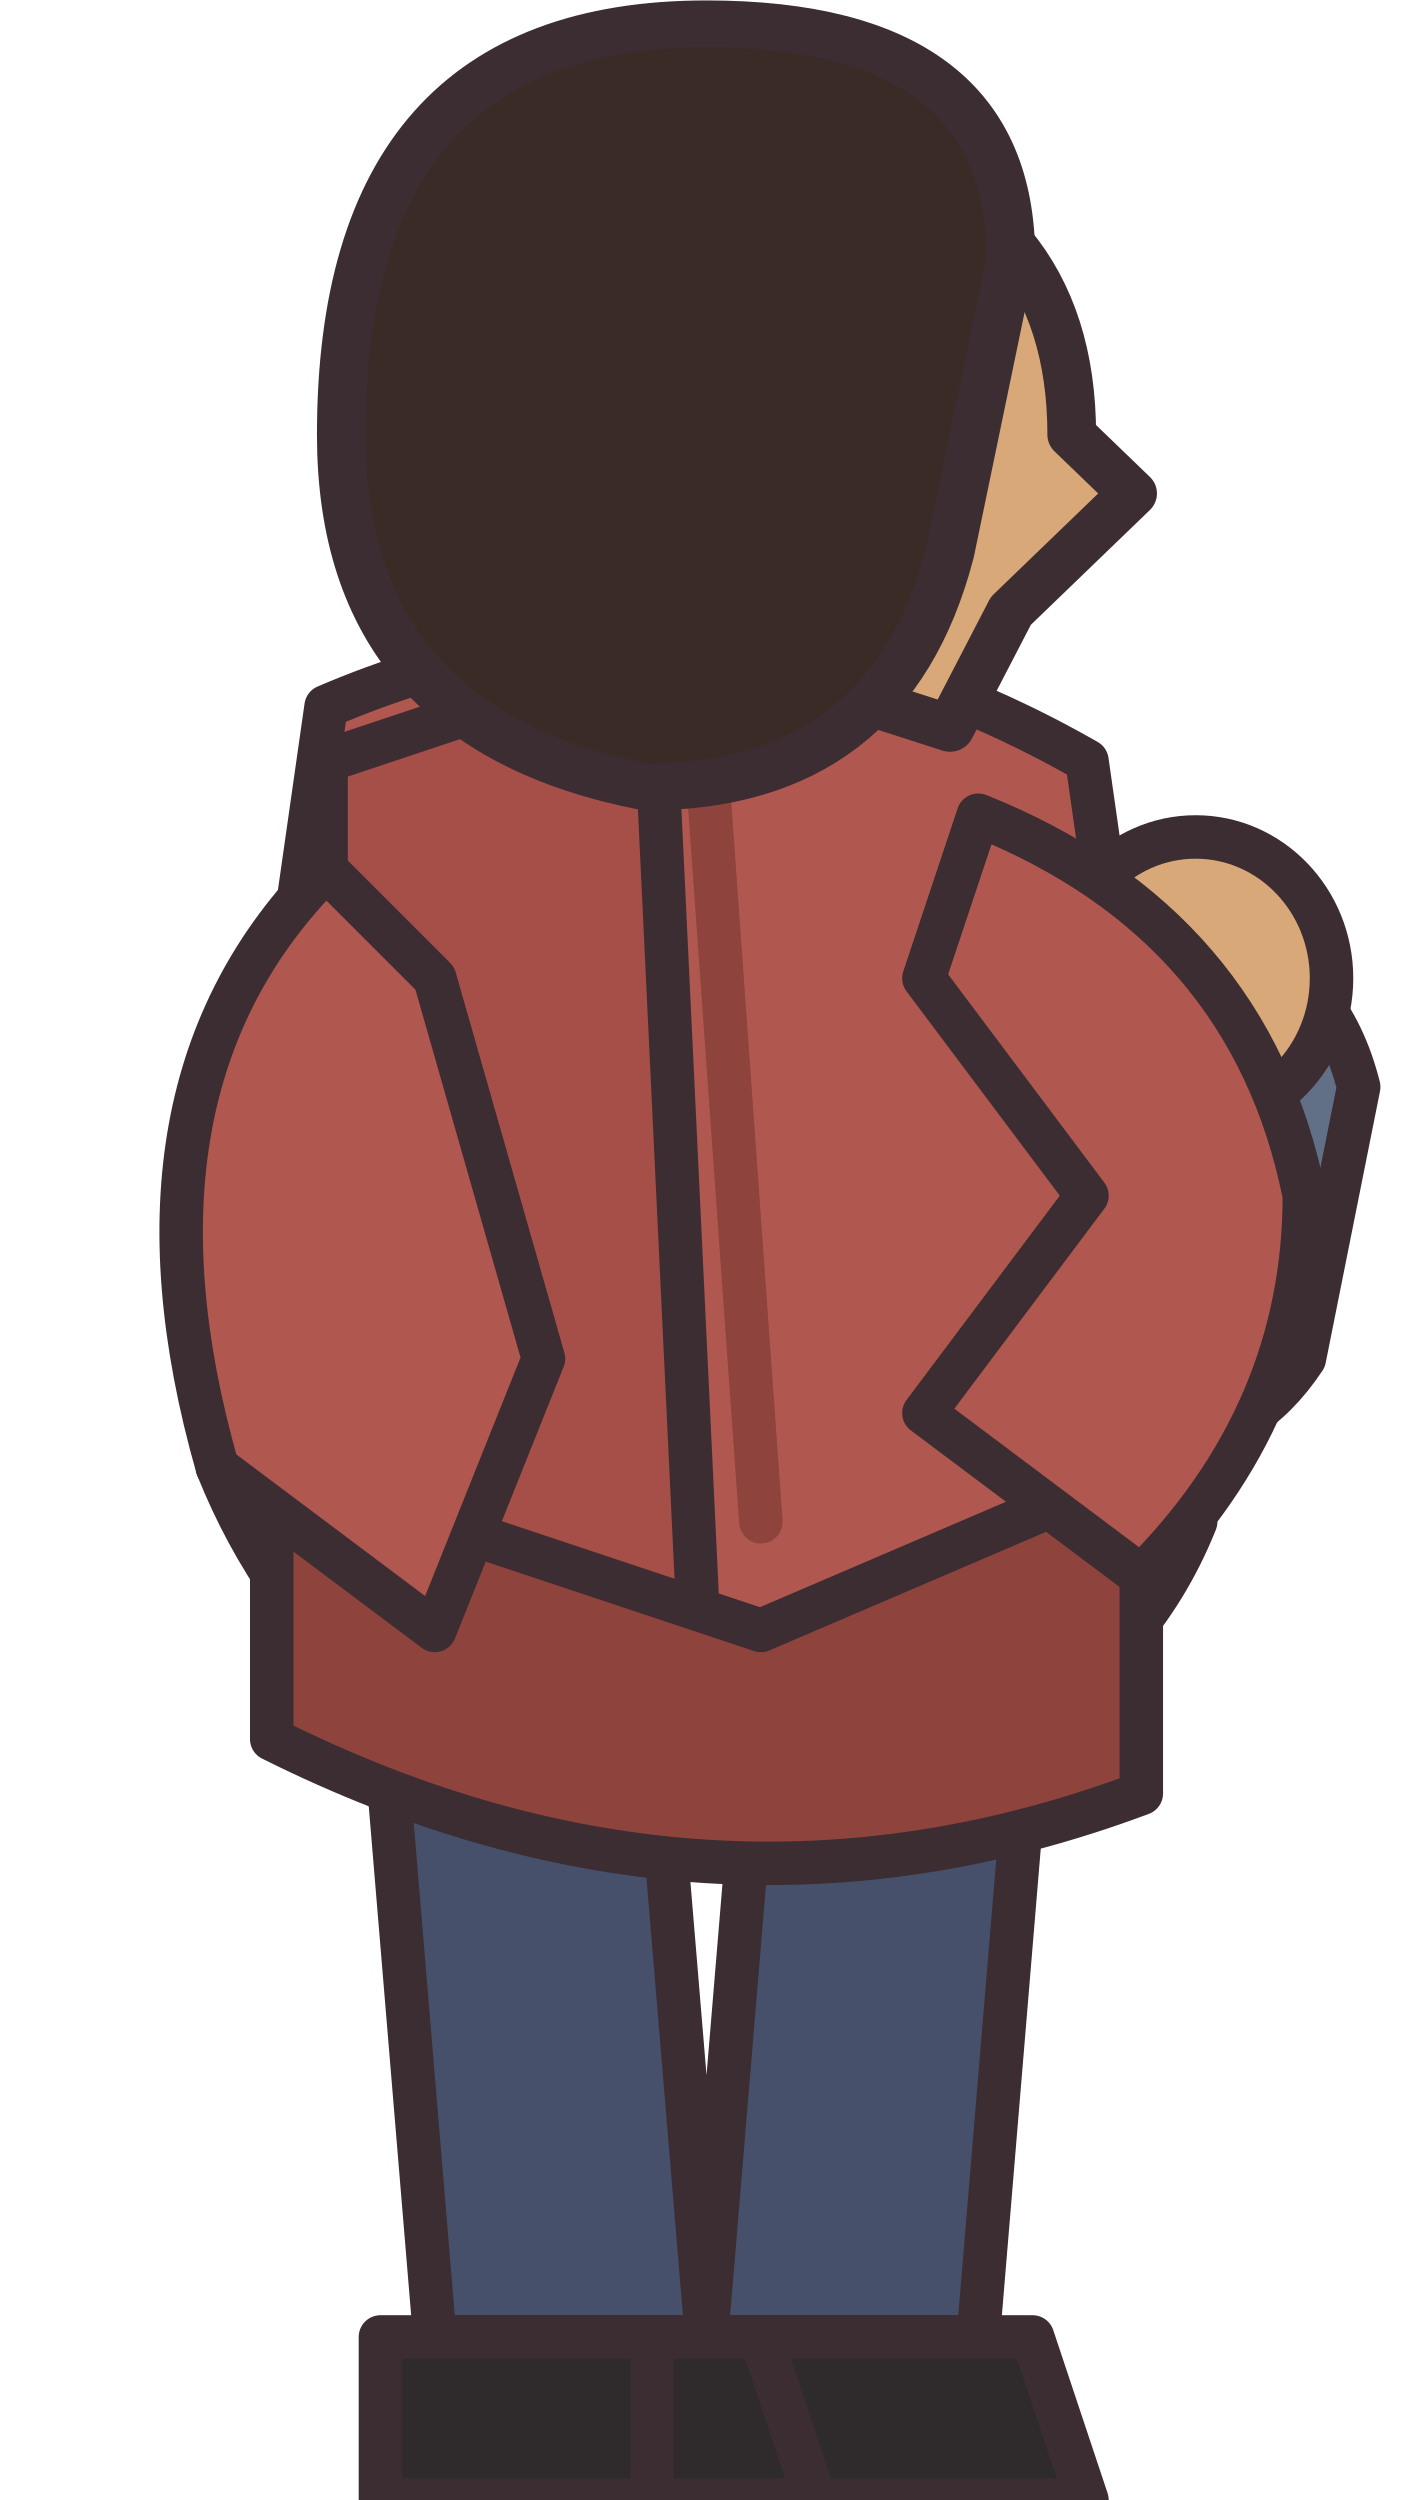
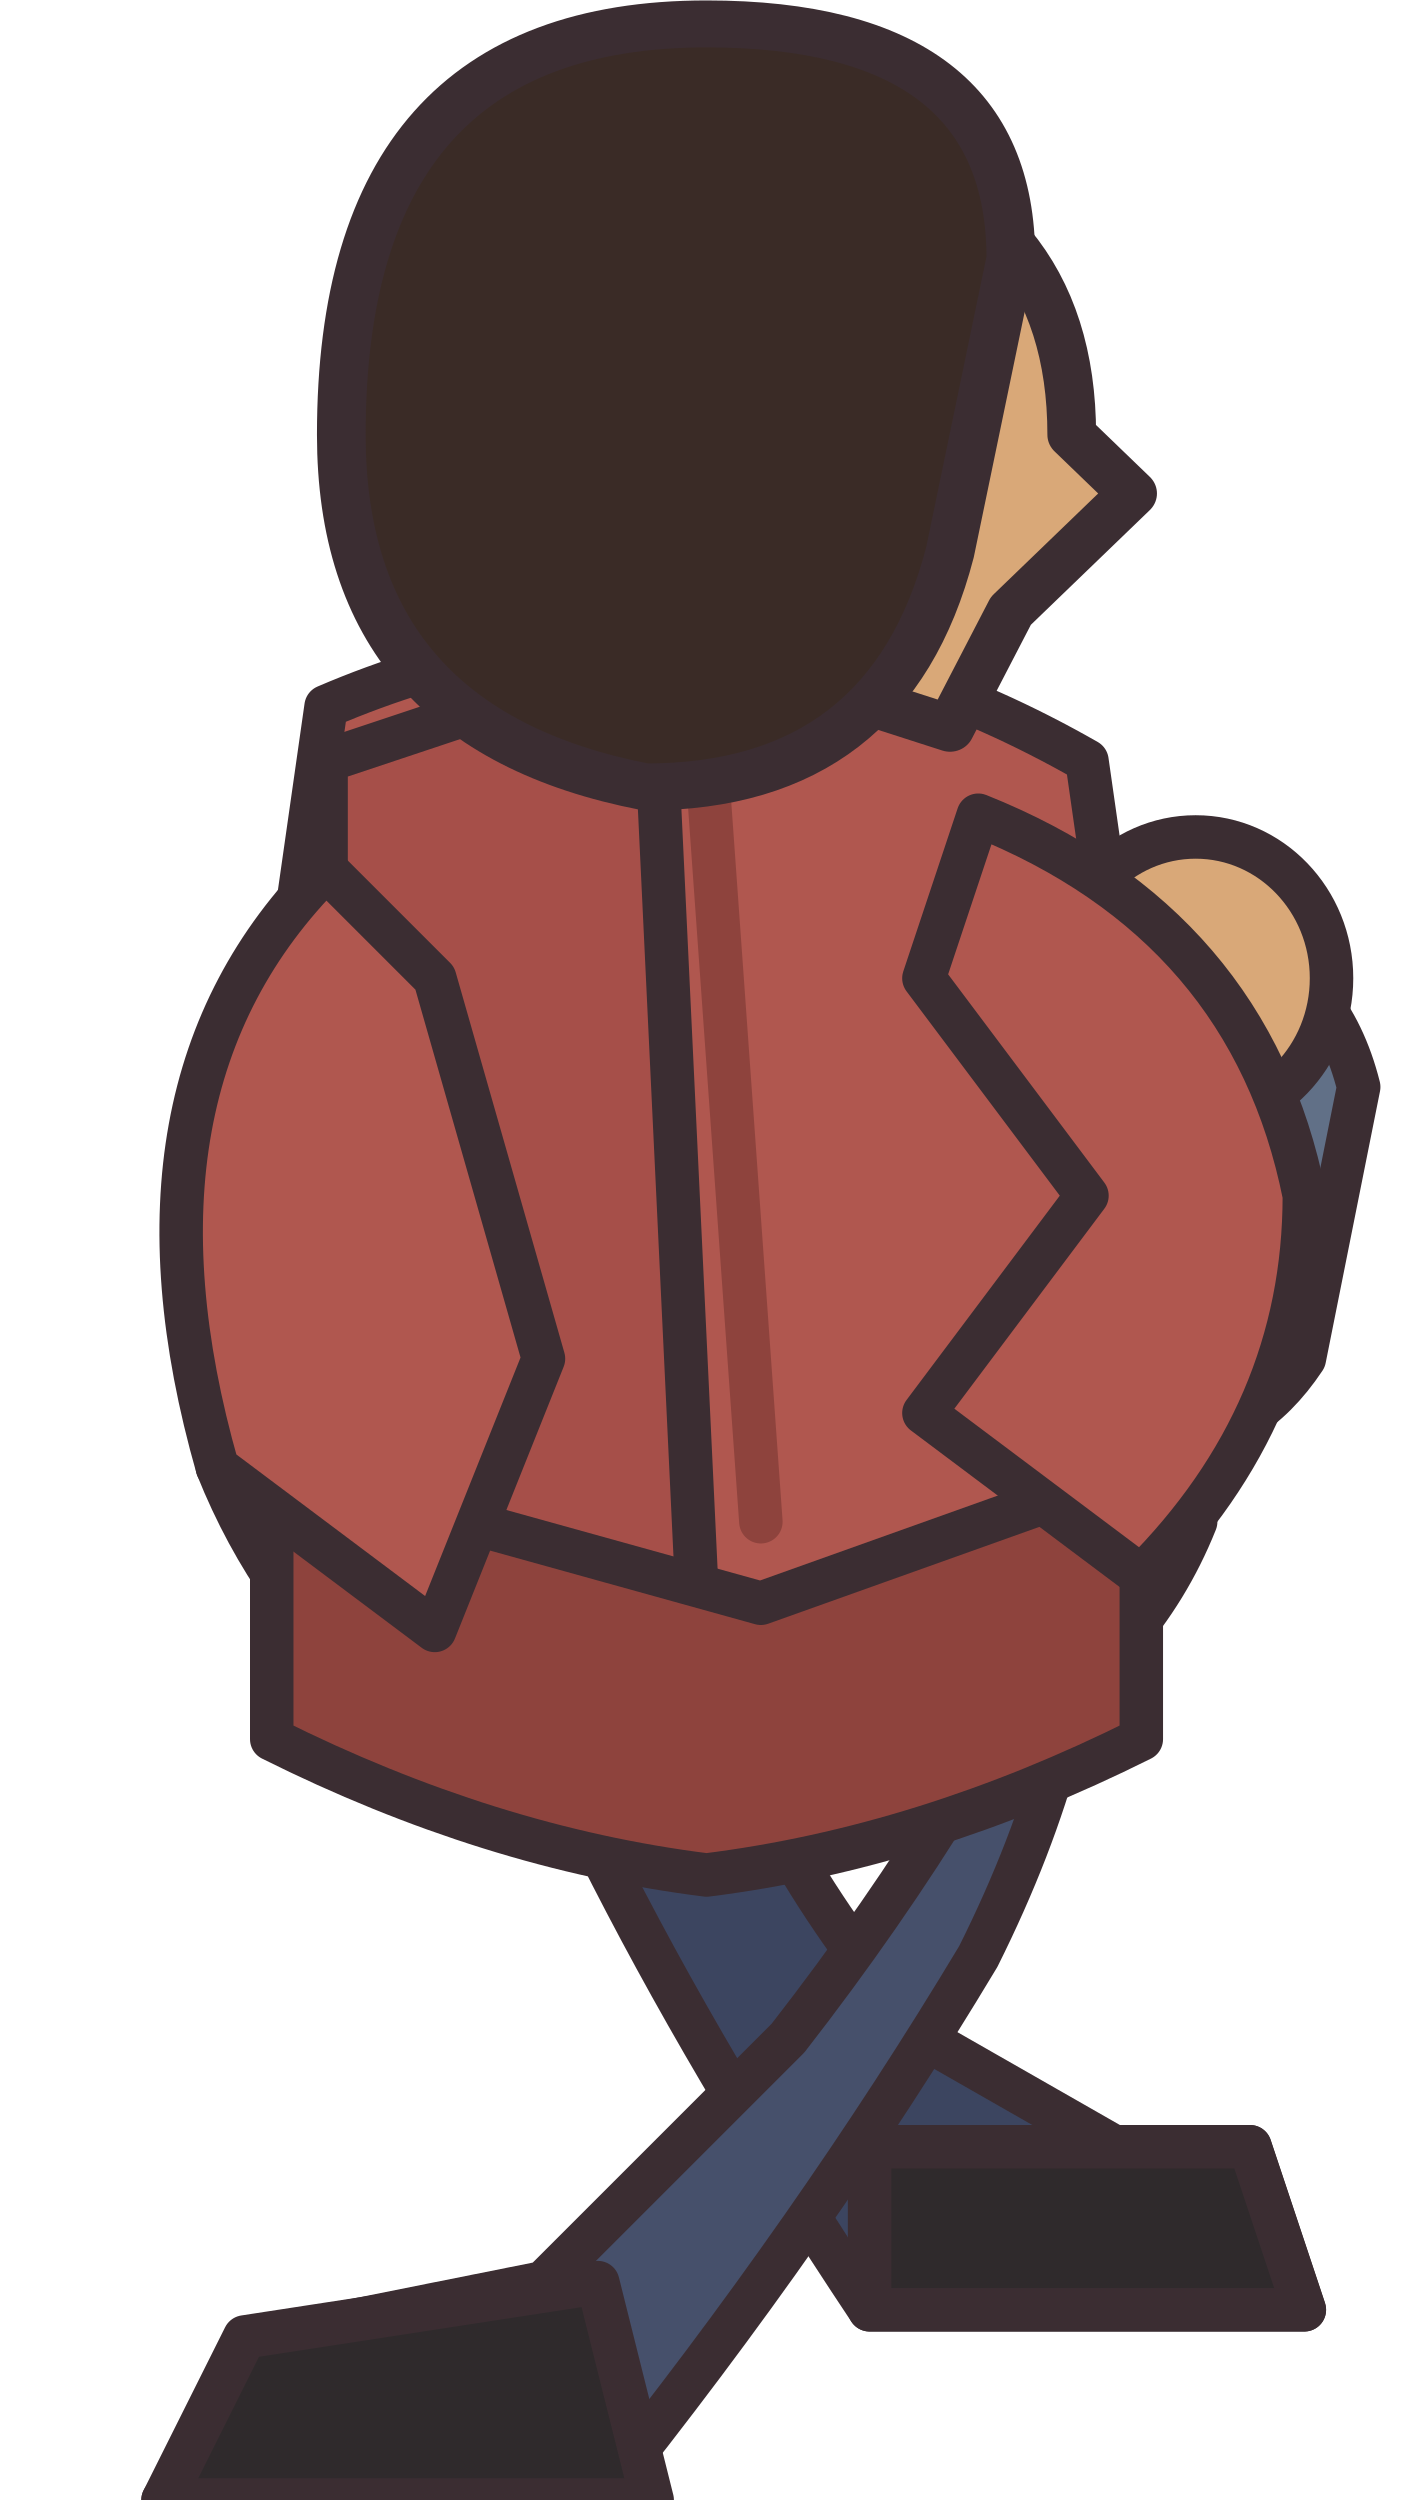
<svg xmlns="http://www.w3.org/2000/svg" width="26" height="46" viewBox="0 0 26 46" shape-rendering="geometricPrecision" stroke="#3b2d32" stroke-width="0.8" stroke-linejoin="round" stroke-linecap="round">
-   <path d="M7 31 L12 31 L13 43 L8 43Z M14 31 L19 31 L18 43 L13 43Z" fill="#46506b" />
-   <path d="M7 43 L14 43 L15 46 L7 46Z M12 43 L19 43 L20 46 L12 46Z" fill="#2f2a2c" />
+   <path d="M6 28.5 Q9.5 29 13 30.5 Q14 34 17 37.5 L20.5 39.5 L23 39.5 L24 42.5 L16 42.5 Q13 38 11 34 Q9 30.5 6 28.5Z" fill="#3c4560" />
+   <path d="M13 30.5 Q17 29 20 28.5 Q18 33 14.5 37.5 L10 42 L5 43 L3 46 L11 46 Q15 41 18 36 Q20 32 20 28.5 Q16.5 29 13 30.5Z" fill="#46506b" />
+   <path d="M16 39.5 L23 39.5 L24 42.5 L16 42.5Z M4.5 43 L11 42 L12 46 L3 46Z" fill="#2f2a2c" />
  <path d="M18 17 Q24 16 25 20 L24 25 Q22 28 18 25Z" fill="#617087" />
  <ellipse cx="22" cy="18" rx="2.5" ry="2.6" fill="#d9a878" />
  <path d="M6 13 Q13 10 20 14 L22 28 Q20 33 12 34 Q6 32 4 27Z" fill="#b0574f" />
  <path d="M6 14 L12 12 L13 33 L6 31Z" fill="#a64f49" />
-   <path d="M5 27 L14 30 L21 27 L21 33 Q13 36 5 32Z" fill="#8e433d" />
+   <path d="M5 27 L14 29.5 L21 27 L21 32 Q17 34 13 34.5 Q9 34 5 32Z" fill="#8e433d" />
  <path d="M6 16 Q2 20 4 27 L8 30 L10 25 L8 18Z M18 15 Q23 17 24 22 Q24 26 21 29 L17 26 L20 22 L17 18Z" fill="#b0574f" />
  <path d="M13 14 L14 28" fill="none" stroke="#8e433d" stroke-width="0.8" />
  <g transform="translate(13 8) scale(1.12 1.08)">
    <g transform="translate(0 0)">
      <path d="M2 -5 Q6 -4 6 0 L7 1 L5 3 L4 5 L1 4Z" fill="#d9a878" />
      <path d="M-6 0 Q-6 -7 0 -7 Q5 -7 5 -3 L4 2 Q3 6 -1 6 Q-6 5 -6 0Z" fill="#3a2b26" />
    </g>
  </g>
</svg>
